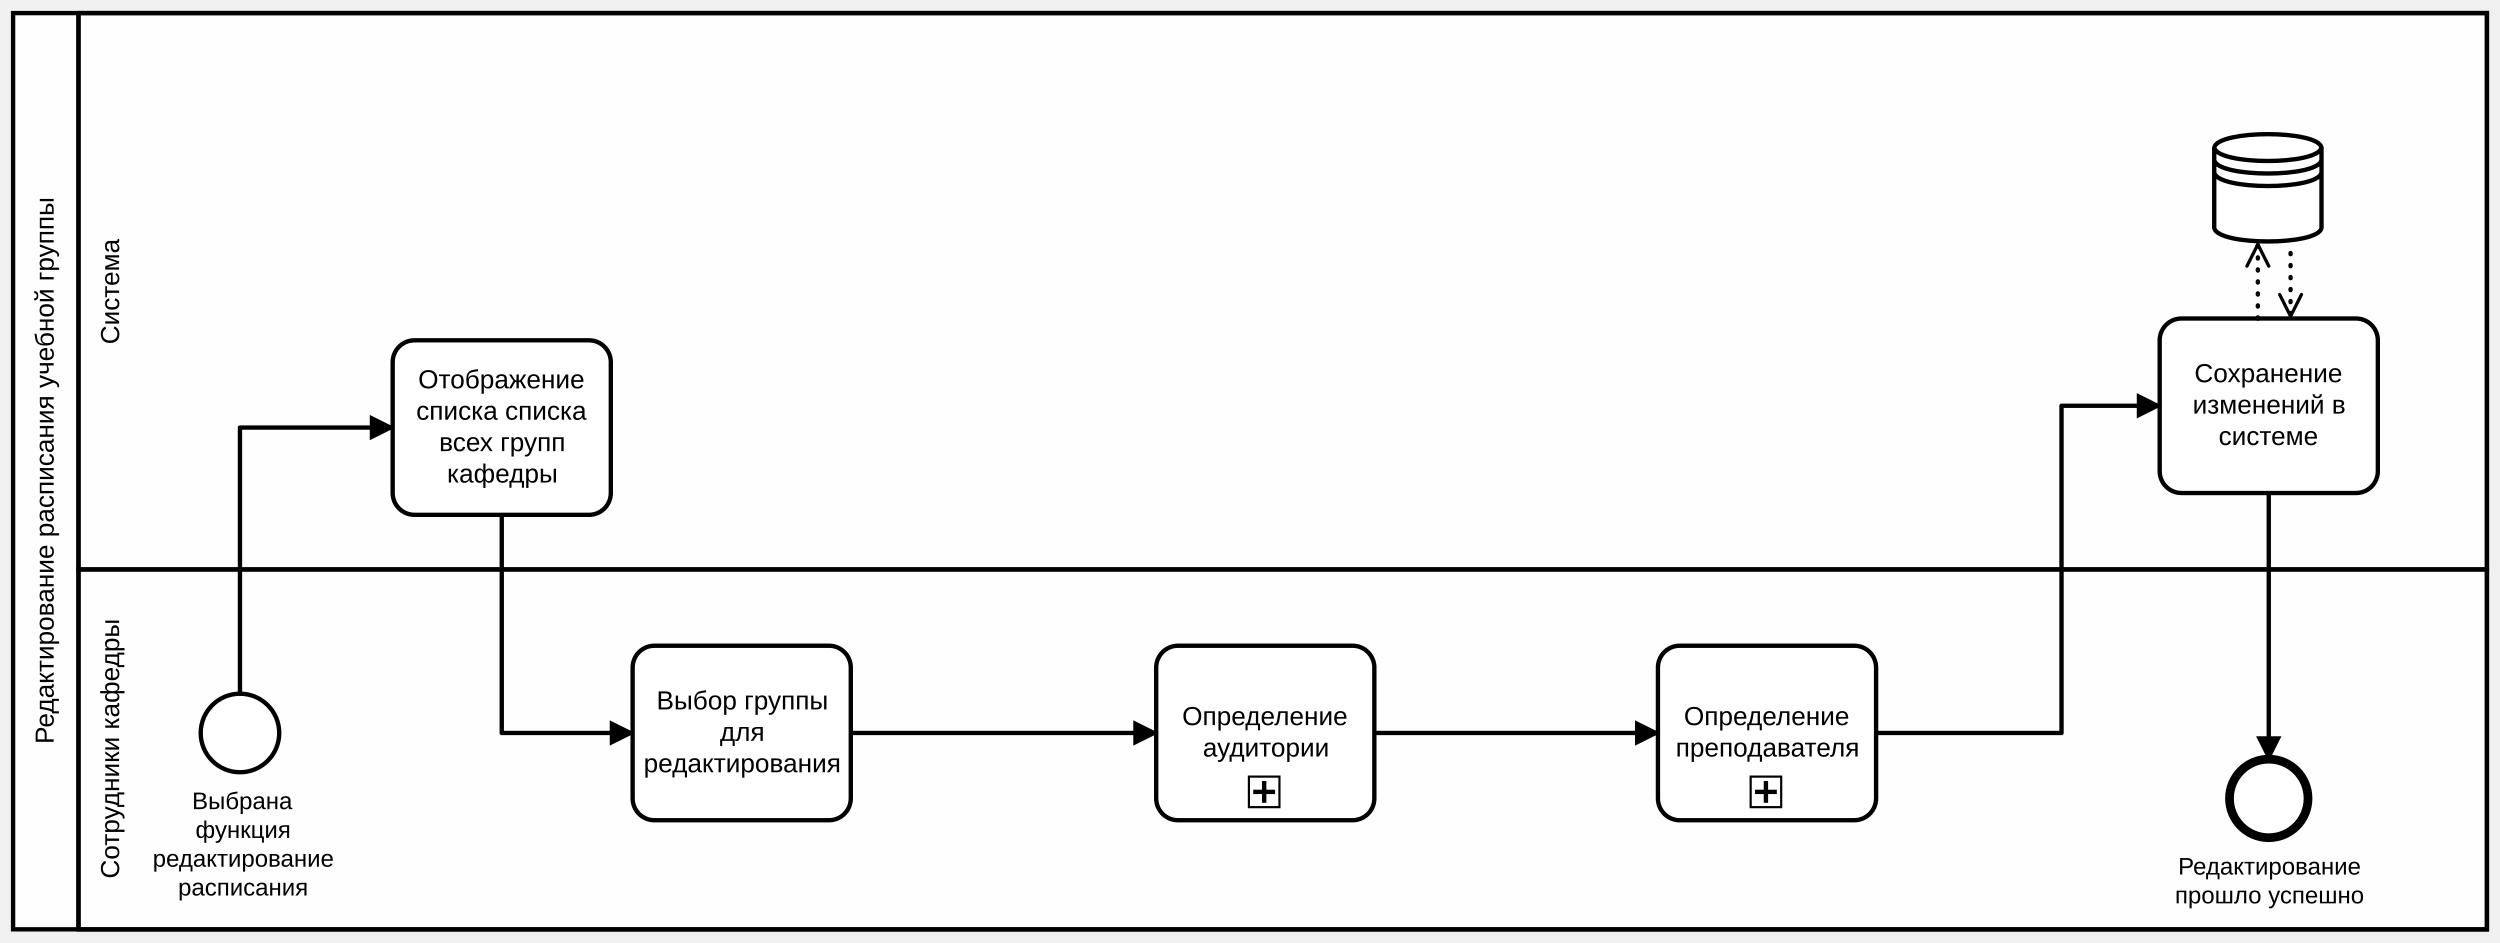
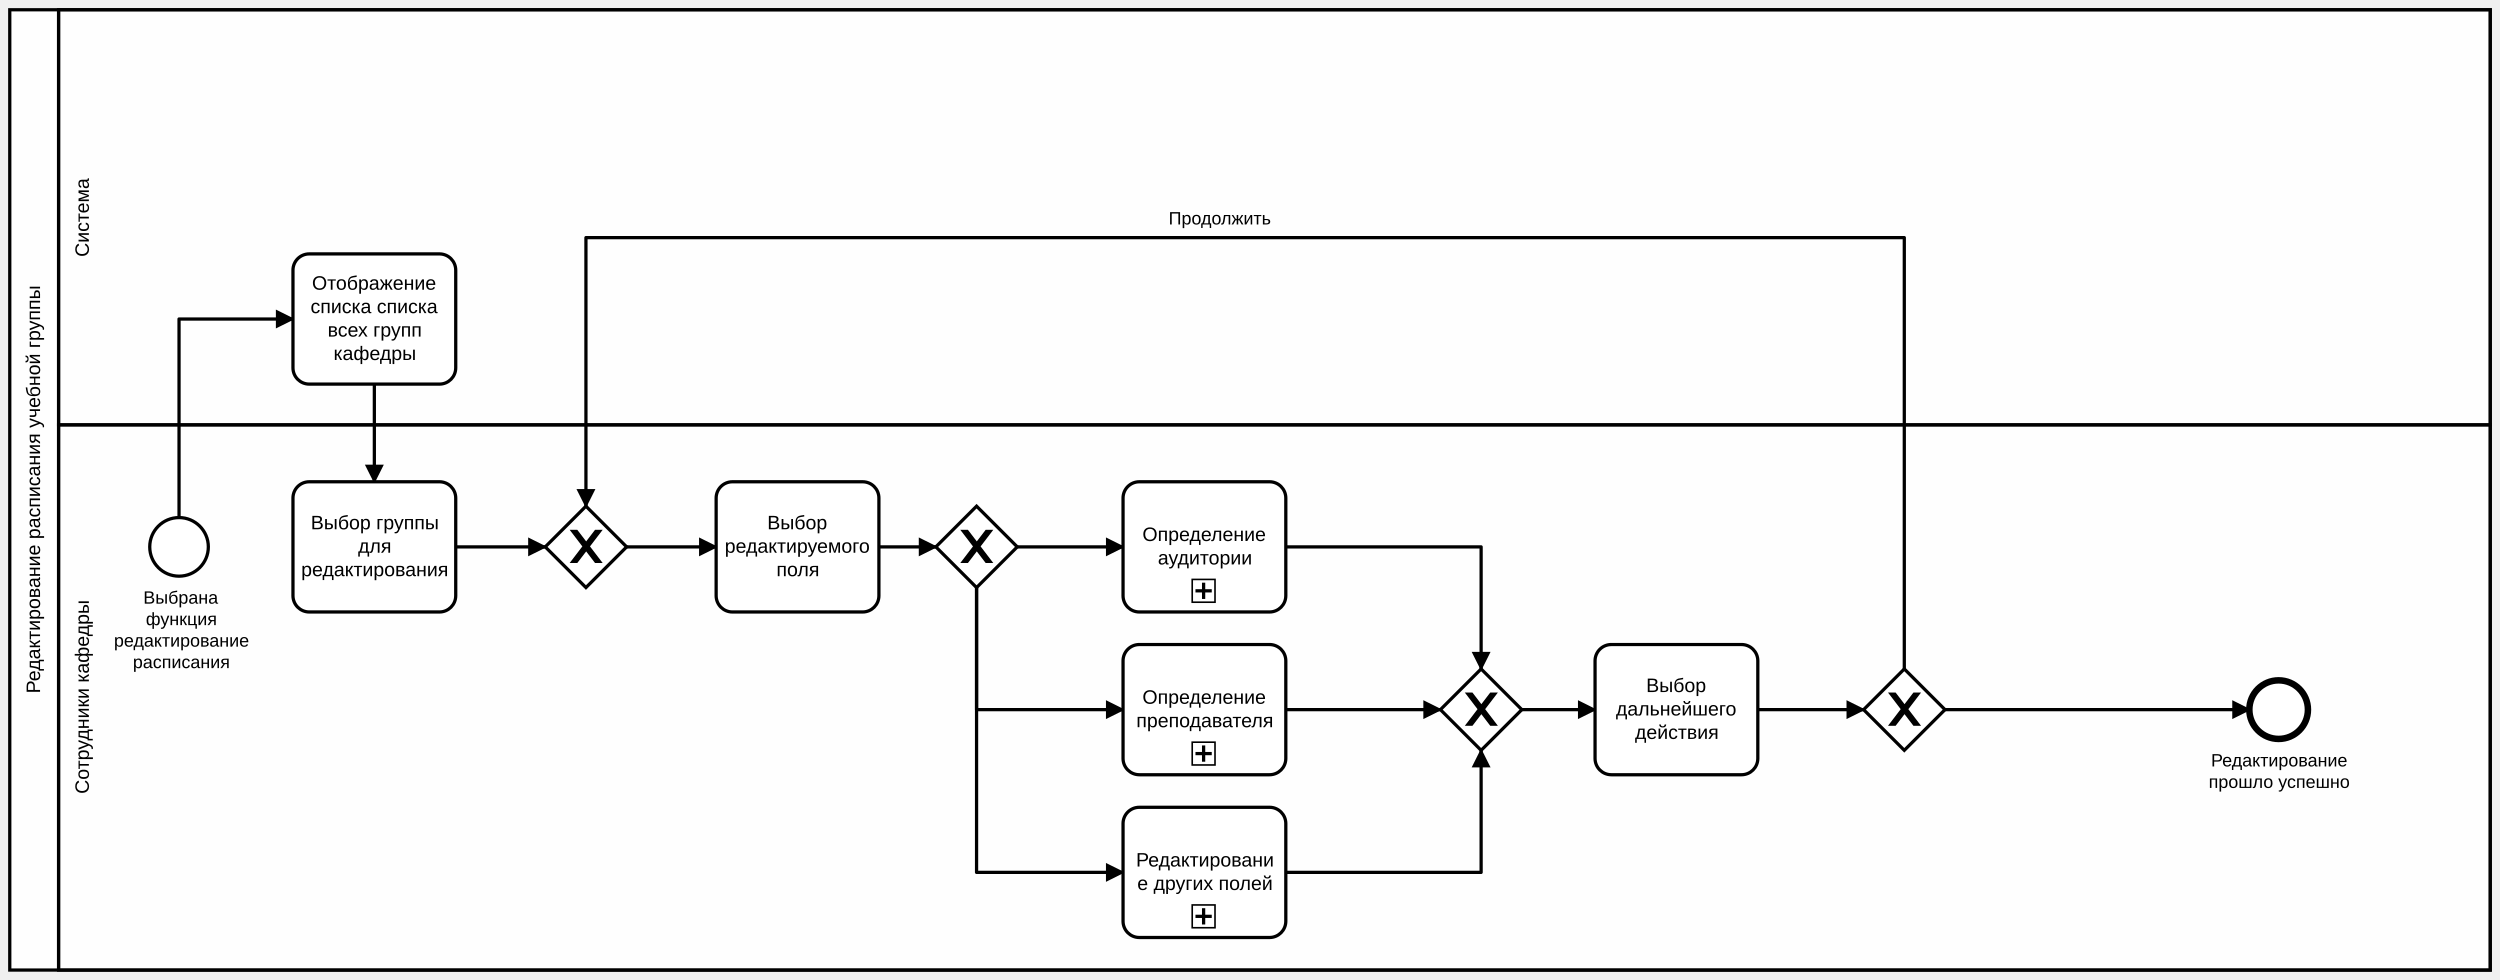
- <svg xmlns="http://www.w3.org/2000/svg" width="1146" height="432" viewBox="150 74 1146 432" version="1.1">
+ <svg xmlns="http://www.w3.org/2000/svg" width="1536" height="602" viewBox="150 74 1536 602" version="1.1">
  <defs>
-     <marker id="association-end-white-black-1zbmh2ce4wngslp1eadha8kh1" viewBox="0 0 20 20" refX="12" refY="10" markerWidth="10" markerHeight="10" orient="auto">
+     <marker id="association-end-white-black-6lg4dj707x9xyb9znebh6cdb0" viewBox="0 0 20 20" refX="12" refY="10" markerWidth="10" markerHeight="10" orient="auto">
      <path d="M 1 5 L 11 10 L 1 15" style="fill: none; stroke-width: 1.5px; stroke-linecap: round; stroke-dasharray: 10000, 1; stroke: black;" />
    </marker>
-     <marker id="sequenceflow-end-white-black-1zbmh2ce4wngslp1eadha8kh1" viewBox="0 0 20 20" refX="11" refY="10" markerWidth="10" markerHeight="10" orient="auto">
+     <marker id="sequenceflow-end-white-black-6lg4dj707x9xyb9znebh6cdb0" viewBox="0 0 20 20" refX="11" refY="10" markerWidth="10" markerHeight="10" orient="auto">
      <path d="M 1 5 L 11 10 L 1 15 Z" style="fill: black; stroke-width: 1px; stroke-linecap: round; stroke-dasharray: 10000, 1; stroke: black;" />
    </marker>
  </defs>
  <g class="djs-group">
    <g class="djs-element djs-shape" data-element-id="Participant_0k8a32l" style="display: block;" transform="matrix(1 0 0 1 156 80)">
      <g class="djs-visual">
-         <rect x="0" y="0" width="1134" height="420" rx="0" ry="0" style="stroke: black; stroke-width: 2px; fill: white; fill-opacity: 0.95;" />
-         <polyline points="30,0 30,420 " style="fill: none; stroke: black; stroke-width: 2px;" />
-         <text lineHeight="1.2" class="djs-label" style="font-family: Arial, sans-serif; font-size: 12px; font-weight: normal; fill: black;" transform="matrix(-1.83697e-16 -1 1 -1.83697e-16 0 420)">
-           <tspan x="84.977" y="18.6">Редактирование расписания учебной группы</tspan>
+         <rect x="0" y="0" width="1524" height="590" rx="0" ry="0" style="stroke: black; stroke-width: 2px; fill: white; fill-opacity: 0.95;" />
+         <polyline points="30,0 30,590 " style="fill: none; stroke: black; stroke-width: 2px;" />
+         <text lineHeight="1.2" class="djs-label" style="font-family: Arial, sans-serif; font-size: 12px; font-weight: normal; fill: black;" transform="matrix(-1.83697e-16 -1 1 -1.83697e-16 0 590)">
+           <tspan x="169.977" y="18.6">Редактирование расписания учебной группы</tspan>
        </text>
      </g>
-       <rect class="djs-hit djs-hit-click-stroke" x="0" y="0" width="1134" height="420" style="fill: none; stroke-opacity: 0; stroke: white; stroke-width: 15px;" />
-       <rect class="djs-hit djs-hit-all" x="0" y="0" width="30" height="420" style="fill: none; stroke-opacity: 0; stroke: white; stroke-width: 15px;" />
-       <rect x="-6" y="-6" width="1146" height="432" class="djs-outline" style="fill: none;" />
+       <rect x="-6" y="-6" width="1536" height="602" class="djs-outline" style="fill: none;" />
+       <rect class="djs-hit djs-hit-click-stroke" x="0" y="0" width="1524" height="590" style="fill: none; stroke-opacity: 0; stroke: white; stroke-width: 15px;" />
+       <rect class="djs-hit djs-hit-all" x="0" y="0" width="30" height="590" style="fill: none; stroke-opacity: 0; stroke: white; stroke-width: 15px;" />
    </g>
    <g class="djs-children">
      <g class="djs-group">
        <g class="djs-element djs-shape" data-element-id="Lane_1mq12gt" style="display: block;" transform="matrix(1 0 0 1 186 335)">
          <g class="djs-visual">
-             <rect x="0" y="0" width="1104" height="165" rx="0" ry="0" style="stroke: black; stroke-width: 2px; fill: white; fill-opacity: 0.35;" />
-             <text lineHeight="1.2" class="djs-label" style="font-family: Arial, sans-serif; font-size: 12px; font-weight: normal; fill: black;" transform="matrix(-1.83697e-16 -1 1 -1.83697e-16 0 165)">
-               <tspan x="23.258" y="18.6">Сотрудники кафедры</tspan>
-             </text>
-           </g>
-           <rect class="djs-hit djs-hit-click-stroke" x="0" y="0" width="1104" height="165" style="fill: none; stroke-opacity: 0; stroke: white; stroke-width: 15px;" />
-           <rect class="djs-hit djs-hit-all" x="0" y="0" width="30" height="165" style="fill: none; stroke-opacity: 0; stroke: white; stroke-width: 15px;" />
-           <rect x="-6" y="-6" width="1116" height="177" class="djs-outline" style="fill: none;" />
+             <rect x="0" y="0" width="1494" height="335" rx="0" ry="0" style="stroke: black; stroke-width: 2px; fill: white; fill-opacity: 0.35;" />
+             <text lineHeight="1.2" class="djs-label" style="font-family: Arial, sans-serif; font-size: 12px; font-weight: normal; fill: black;" transform="matrix(-1.83697e-16 -1 1 -1.83697e-16 0 335)">
+               <tspan x="108.258" y="18.6">Сотрудники кафедры</tspan>
+             </text>
+           </g>
+           <rect x="-6" y="-6" width="1506" height="347" class="djs-outline" style="fill: none;" />
+           <rect class="djs-hit djs-hit-click-stroke" x="0" y="0" width="1494" height="335" style="fill: none; stroke-opacity: 0; stroke: white; stroke-width: 15px;" />
+           <rect class="djs-hit djs-hit-all" x="0" y="0" width="30" height="335" style="fill: none; stroke-opacity: 0; stroke: white; stroke-width: 15px;" />
        </g>
      </g>
      <g class="djs-group">
        <g class="djs-element djs-shape" data-element-id="Lane_17trenj" style="display: block;" transform="matrix(1 0 0 1 186 80)">
          <g class="djs-visual">
-             <rect x="0" y="0" width="1104" height="255" rx="0" ry="0" style="stroke: black; stroke-width: 2px; fill: white; fill-opacity: 0.35;" />
+             <rect x="0" y="0" width="1494" height="255" rx="0" ry="0" style="stroke: black; stroke-width: 2px; fill: white; fill-opacity: 0.35;" />
            <text lineHeight="1.2" class="djs-label" style="font-family: Arial, sans-serif; font-size: 12px; font-weight: normal; fill: black;" transform="matrix(-1.83697e-16 -1 1 -1.83697e-16 0 255)">
              <tspan x="103.172" y="18.6">Система</tspan>
            </text>
          </g>
-           <rect class="djs-hit djs-hit-click-stroke" x="0" y="0" width="1104" height="255" style="fill: none; stroke-opacity: 0; stroke: white; stroke-width: 15px;" />
+           <rect x="-6" y="-6" width="1506" height="267" class="djs-outline" style="fill: none;" />
+           <rect class="djs-hit djs-hit-click-stroke" x="0" y="0" width="1494" height="255" style="fill: none; stroke-opacity: 0; stroke: white; stroke-width: 15px;" />
          <rect class="djs-hit djs-hit-all" x="0" y="0" width="30" height="255" style="fill: none; stroke-opacity: 0; stroke: white; stroke-width: 15px;" />
-           <rect x="-6" y="-6" width="1116" height="267" class="djs-outline" style="fill: none;" />
-         </g>
-       </g>
-       <g class="djs-group">
-         <g class="djs-element djs-connection" data-element-id="Flow_1vtxqbg" style="display: block;">
-           <g class="djs-visual">
-             <path d="m  1010,410L1095,410 L1095,260 L1140,260 " style="fill: none; stroke-width: 2px; stroke: black; stroke-linejoin: round; marker-end: url('#sequenceflow-end-white-black-1zbmh2ce4wngslp1eadha8kh1');" />
-           </g>
-           <polyline points="1010,410 1095,410 1095,260 1140,260 " class="djs-hit djs-hit-stroke" style="fill: none; stroke-opacity: 0; stroke: white; stroke-width: 15px;" />
-           <rect x="1004" y="254" width="142" height="162" class="djs-outline" style="fill: none;" />
-         </g>
-       </g>
-       <g class="djs-group">
-         <g class="djs-element djs-connection" data-element-id="Flow_1skxlfm" style="display: block;">
-           <g class="djs-visual">
-             <path d="m  780,410L910,410 " style="fill: none; stroke-width: 2px; stroke: black; stroke-linejoin: round; marker-end: url('#sequenceflow-end-white-black-1zbmh2ce4wngslp1eadha8kh1');" />
-           </g>
-           <polyline points="780,410 910,410 " class="djs-hit djs-hit-stroke" style="fill: none; stroke-opacity: 0; stroke: white; stroke-width: 15px;" />
-           <rect x="774" y="404" width="142" height="12" class="djs-outline" style="fill: none;" />
-         </g>
-       </g>
-       <g class="djs-group">
-         <g class="djs-element djs-connection" data-element-id="Flow_08gshzy" style="display: block;">
-           <g class="djs-visual">
-             <path d="m  1190,300L1190,422 " style="fill: none; stroke-width: 2px; stroke: black; stroke-linejoin: round; marker-end: url('#sequenceflow-end-white-black-1zbmh2ce4wngslp1eadha8kh1');" />
-           </g>
-           <polyline points="1190,300 1190,422 " class="djs-hit djs-hit-stroke" style="fill: none; stroke-opacity: 0; stroke: white; stroke-width: 15px;" />
-           <rect x="1184" y="294" width="12" height="134" class="djs-outline" style="fill: none;" />
-         </g>
-       </g>
-       <g class="djs-group">
-         <g class="djs-element djs-connection" data-element-id="Flow_169a0ew" style="display: block;">
-           <g class="djs-visual">
-             <path d="m  540,410L680,410 " style="fill: none; stroke-width: 2px; stroke: black; stroke-linejoin: round; marker-end: url('#sequenceflow-end-white-black-1zbmh2ce4wngslp1eadha8kh1');" />
-           </g>
-           <polyline points="540,410 680,410 " class="djs-hit djs-hit-stroke" style="fill: none; stroke-opacity: 0; stroke: white; stroke-width: 15px;" />
-           <rect x="534" y="404" width="152" height="12" class="djs-outline" style="fill: none;" />
        </g>
      </g>
      <g class="djs-group">
        <g class="djs-element djs-connection" data-element-id="Flow_0rm1scf" style="display: block;">
          <g class="djs-visual">
-             <path d="m  380,310L380,410 L440,410 " style="fill: none; stroke-width: 2px; stroke: black; stroke-linejoin: round; marker-end: url('#sequenceflow-end-white-black-1zbmh2ce4wngslp1eadha8kh1');" />
-           </g>
-           <polyline points="380,310 380,410 440,410 " class="djs-hit djs-hit-stroke" style="fill: none; stroke-opacity: 0; stroke: white; stroke-width: 15px;" />
-           <rect x="374" y="304" width="72" height="112" class="djs-outline" style="fill: none;" />
+             <path d="m  380,310L380,370 " style="fill: none; stroke-width: 2px; stroke: black; stroke-linejoin: round; marker-end: url('#sequenceflow-end-white-black-6lg4dj707x9xyb9znebh6cdb0');" />
+           </g>
+           <polyline points="380,310 380,370 " class="djs-hit djs-hit-stroke" style="fill: none; stroke-opacity: 0; stroke: white; stroke-width: 15px;" />
+           <rect x="374" y="304" width="12" height="72" class="djs-outline" style="fill: none;" />
        </g>
      </g>
      <g class="djs-group">
        <g class="djs-element djs-connection" data-element-id="Flow_1ow2nim" style="display: block;">
          <g class="djs-visual">
-             <path d="m  260,392L260,270 L330,270 " style="fill: none; stroke-width: 2px; stroke: black; stroke-linejoin: round; marker-end: url('#sequenceflow-end-white-black-1zbmh2ce4wngslp1eadha8kh1');" />
+             <path d="m  260,392L260,270 L330,270 " style="fill: none; stroke-width: 2px; stroke: black; stroke-linejoin: round; marker-end: url('#sequenceflow-end-white-black-6lg4dj707x9xyb9znebh6cdb0');" />
          </g>
          <polyline points="260,392 260,270 330,270 " class="djs-hit djs-hit-stroke" style="fill: none; stroke-opacity: 0; stroke: white; stroke-width: 15px;" />
          <rect x="254" y="264" width="82" height="134" class="djs-outline" style="fill: none;" />
+         </g>
+       </g>
+       <g class="djs-group">
+         <g class="djs-element djs-connection" data-element-id="Flow_03dyxk1" style="display: block;">
+           <g class="djs-visual">
+             <path d="m  430,410L485,410 " style="fill: none; stroke-width: 2px; stroke: black; stroke-linejoin: round; marker-end: url('#sequenceflow-end-white-black-6lg4dj707x9xyb9znebh6cdb0');" />
+           </g>
+           <polyline points="430,410 485,410 " class="djs-hit djs-hit-stroke" style="fill: none; stroke-opacity: 0; stroke: white; stroke-width: 15px;" />
+           <rect x="424" y="404" width="67" height="12" class="djs-outline" style="fill: none;" />
+         </g>
+       </g>
+       <g class="djs-group">
+         <g class="djs-element djs-connection" data-element-id="Flow_000fdee" style="display: block;">
+           <g class="djs-visual">
+             <path d="m  690,410L725,410 " style="fill: none; stroke-width: 2px; stroke: black; stroke-linejoin: round; marker-end: url('#sequenceflow-end-white-black-6lg4dj707x9xyb9znebh6cdb0');" />
+           </g>
+           <polyline points="690,410 725,410 " class="djs-hit djs-hit-stroke" style="fill: none; stroke-opacity: 0; stroke: white; stroke-width: 15px;" />
+           <rect x="684" y="404" width="47" height="12" class="djs-outline" style="fill: none;" />
+         </g>
+       </g>
+       <g class="djs-group">
+         <g class="djs-element djs-connection" data-element-id="Flow_049tu6r" style="display: block;">
+           <g class="djs-visual">
+             <path d="m  775,410L840,410 " style="fill: none; stroke-width: 2px; stroke: black; stroke-linejoin: round; marker-end: url('#sequenceflow-end-white-black-6lg4dj707x9xyb9znebh6cdb0');" />
+           </g>
+           <polyline points="775,410 840,410 " class="djs-hit djs-hit-stroke" style="fill: none; stroke-opacity: 0; stroke: white; stroke-width: 15px;" />
+           <rect x="769" y="404" width="77" height="12" class="djs-outline" style="fill: none;" />
+         </g>
+       </g>
+       <g class="djs-group">
+         <g class="djs-element djs-connection" data-element-id="Flow_14xsdw3" style="display: block;">
+           <g class="djs-visual">
+             <path d="m  535,410L590,410 " style="fill: none; stroke-width: 2px; stroke: black; stroke-linejoin: round; marker-end: url('#sequenceflow-end-white-black-6lg4dj707x9xyb9znebh6cdb0');" />
+           </g>
+           <polyline points="535,410 590,410 " class="djs-hit djs-hit-stroke" style="fill: none; stroke-opacity: 0; stroke: white; stroke-width: 15px;" />
+           <rect x="529" y="404" width="67" height="12" class="djs-outline" style="fill: none;" />
+         </g>
+       </g>
+       <g class="djs-group">
+         <g class="djs-element djs-connection" data-element-id="Flow_1x3wdt5" style="display: block;">
+           <g class="djs-visual">
+             <path d="m  750,435L750,510 L840,510 " style="fill: none; stroke-width: 2px; stroke: black; stroke-linejoin: round; marker-end: url('#sequenceflow-end-white-black-6lg4dj707x9xyb9znebh6cdb0');" />
+           </g>
+           <polyline points="750,435 750,510 840,510 " class="djs-hit djs-hit-stroke" style="fill: none; stroke-opacity: 0; stroke: white; stroke-width: 15px;" />
+           <rect x="744" y="429" width="102" height="87" class="djs-outline" style="fill: none;" />
+         </g>
+       </g>
+       <g class="djs-group">
+         <g class="djs-element djs-connection" data-element-id="Flow_1nglflq" style="display: block;">
+           <g class="djs-visual">
+             <path d="m  750,435L750,610 L840,610 " style="fill: none; stroke-width: 2px; stroke: black; stroke-linejoin: round; marker-end: url('#sequenceflow-end-white-black-6lg4dj707x9xyb9znebh6cdb0');" />
+           </g>
+           <polyline points="750,435 750,610 840,610 " class="djs-hit djs-hit-stroke" style="fill: none; stroke-opacity: 0; stroke: white; stroke-width: 15px;" />
+           <rect x="744" y="429" width="102" height="187" class="djs-outline" style="fill: none;" />
+         </g>
+       </g>
+       <g class="djs-group">
+         <g class="djs-element djs-connection" data-element-id="Flow_1y7cfhx" style="display: block;">
+           <g class="djs-visual">
+             <path d="m  940,410L1060,410 L1060,485 " style="fill: none; stroke-width: 2px; stroke: black; stroke-linejoin: round; marker-end: url('#sequenceflow-end-white-black-6lg4dj707x9xyb9znebh6cdb0');" />
+           </g>
+           <polyline points="940,410 1060,410 1060,485 " class="djs-hit djs-hit-stroke" style="fill: none; stroke-opacity: 0; stroke: white; stroke-width: 15px;" />
+           <rect x="934" y="404" width="132" height="87" class="djs-outline" style="fill: none;" />
+         </g>
+       </g>
+       <g class="djs-group">
+         <g class="djs-element djs-connection" data-element-id="Flow_1evqjrw" style="display: block;">
+           <g class="djs-visual">
+             <path d="m  940,510L1035,510 " style="fill: none; stroke-width: 2px; stroke: black; stroke-linejoin: round; marker-end: url('#sequenceflow-end-white-black-6lg4dj707x9xyb9znebh6cdb0');" />
+           </g>
+           <polyline points="940,510 1035,510 " class="djs-hit djs-hit-stroke" style="fill: none; stroke-opacity: 0; stroke: white; stroke-width: 15px;" />
+           <rect x="934" y="504" width="107" height="12" class="djs-outline" style="fill: none;" />
+         </g>
+       </g>
+       <g class="djs-group">
+         <g class="djs-element djs-connection" data-element-id="Flow_1sdtlvs" style="display: block;">
+           <g class="djs-visual">
+             <path d="m  940,610L1060,610 L1060,535 " style="fill: none; stroke-width: 2px; stroke: black; stroke-linejoin: round; marker-end: url('#sequenceflow-end-white-black-6lg4dj707x9xyb9znebh6cdb0');" />
+           </g>
+           <polyline points="940,610 1060,610 1060,535 " class="djs-hit djs-hit-stroke" style="fill: none; stroke-opacity: 0; stroke: white; stroke-width: 15px;" />
+           <rect x="934" y="529" width="132" height="87" class="djs-outline" style="fill: none;" />
+         </g>
+       </g>
+       <g class="djs-group">
+         <g class="djs-element djs-connection" data-element-id="Flow_1iknsyg" style="display: block;">
+           <g class="djs-visual">
+             <path d="m  1085,510L1130,510 " style="fill: none; stroke-width: 2px; stroke: black; stroke-linejoin: round; marker-end: url('#sequenceflow-end-white-black-6lg4dj707x9xyb9znebh6cdb0');" />
+           </g>
+           <polyline points="1085,510 1130,510 " class="djs-hit djs-hit-stroke" style="fill: none; stroke-opacity: 0; stroke: white; stroke-width: 15px;" />
+           <rect x="1079" y="504" width="57" height="12" class="djs-outline" style="fill: none;" />
+         </g>
+       </g>
+       <g class="djs-group">
+         <g class="djs-element djs-connection" data-element-id="Flow_0s3ytgp" style="display: block;">
+           <g class="djs-visual">
+             <path d="m  1230,510L1295,510 " style="fill: none; stroke-width: 2px; stroke: black; stroke-linejoin: round; marker-end: url('#sequenceflow-end-white-black-6lg4dj707x9xyb9znebh6cdb0');" />
+           </g>
+           <polyline points="1230,510 1295,510 " class="djs-hit djs-hit-stroke" style="fill: none; stroke-opacity: 0; stroke: white; stroke-width: 15px;" />
+           <rect x="1224" y="504" width="77" height="12" class="djs-outline" style="fill: none;" />
+         </g>
+       </g>
+       <g class="djs-group">
+         <g class="djs-element djs-connection" data-element-id="Flow_0j3z0i0" style="display: block;">
+           <g class="djs-visual">
+             <path d="m  1320,485L1320,220 L510,220 L510,385 " style="fill: none; stroke-width: 2px; stroke: black; stroke-linejoin: round; marker-end: url('#sequenceflow-end-white-black-6lg4dj707x9xyb9znebh6cdb0');" />
+           </g>
+           <polyline points="1320,485 1320,220 510,220 510,385 " class="djs-hit djs-hit-stroke" style="fill: none; stroke-opacity: 0; stroke: white; stroke-width: 15px;" />
+           <rect x="504" y="214" width="822" height="277" class="djs-outline" style="fill: none;" />
+         </g>
+       </g>
+       <g class="djs-group">
+         <g class="djs-element djs-connection" data-element-id="Flow_0q4gox8" style="display: block;">
+           <g class="djs-visual">
+             <path d="m  1345,510L1532,510 " style="fill: none; stroke-width: 2px; stroke: black; stroke-linejoin: round; marker-end: url('#sequenceflow-end-white-black-6lg4dj707x9xyb9znebh6cdb0');" />
+           </g>
+           <polyline points="1345,510 1532,510 " class="djs-hit djs-hit-stroke" style="fill: none; stroke-opacity: 0; stroke: white; stroke-width: 15px;" />
+           <rect x="1339" y="504" width="199" height="12" class="djs-outline" style="fill: none;" />
        </g>
      </g>
      <g class="djs-group">
        <g class="djs-element djs-shape" data-element-id="StartEvent_1x3outu" style="display: block;" transform="matrix(1 0 0 1 242 392)">
          <g class="djs-visual">
            <circle cx="18" cy="18" r="18" style="stroke: black; stroke-width: 2px; fill: white; fill-opacity: 0.95;" />
          </g>
          <rect class="djs-hit djs-hit-all" x="0" y="0" width="36" height="36" style="fill: none; stroke-opacity: 0; stroke: white; stroke-width: 15px;" />
          <rect x="-6" y="-6" width="48" height="48" class="djs-outline" style="fill: none;" />
        </g>
      </g>
      <g class="djs-group">
        <g class="djs-element djs-shape" data-element-id="StartEvent_1x3outu_label" style="display: block;" transform="matrix(1 0 0 1 220 435)">
          <g class="djs-visual">
            <text lineHeight="1.2" class="djs-label" style="font-family: Arial, sans-serif; font-size: 11px; font-weight: normal; fill: black;">
              <tspan x="18.047" y="9.9">Выбрана </tspan>
              <tspan x="19.594" y="23.1">функция </tspan>
              <tspan x="0" y="36.3">редактирование </tspan>
              <tspan x="11.633" y="49.5">расписания</tspan>
            </text>
          </g>
          <rect class="djs-hit djs-hit-all" x="0" y="0" width="83" height="53" style="fill: none; stroke-opacity: 0; stroke: white; stroke-width: 15px;" />
          <rect x="-6" y="-6" width="95" height="65" class="djs-outline" style="fill: none;" />
        </g>
      </g>
      <g class="djs-group">
        <g class="djs-element djs-shape" data-element-id="Activity_1rszuzx" style="display: block;" transform="matrix(1 0 0 1 330 230)">
          <g class="djs-visual">
            <rect x="0" y="0" width="100" height="80" rx="10" ry="10" style="stroke: black; stroke-width: 2px; fill: white; fill-opacity: 0.95;" />
            <text lineHeight="1.2" class="djs-label" style="font-family: Arial, sans-serif; font-size: 12px; font-weight: normal; fill: black;">
              <tspan x="11.688" y="22">Отображение </tspan>
              <tspan x="10.781" y="36.4">списка списка </tspan>
              <tspan x="21.297" y="50.8">всех групп </tspan>
              <tspan x="24.922" y="65.2">кафедры</tspan>
            </text>
          </g>
          <rect class="djs-hit djs-hit-all" x="0" y="0" width="100" height="80" style="fill: none; stroke-opacity: 0; stroke: white; stroke-width: 15px;" />
          <rect x="-6" y="-6" width="112" height="92" class="djs-outline" style="fill: none;" />
        </g>
      </g>
      <g class="djs-group">
-         <g class="djs-element djs-shape" data-element-id="Activity_0cgxed6" style="display: block;" transform="matrix(1 0 0 1 440 370)">
+         <g class="djs-element djs-shape" data-element-id="Activity_0zmf2gf" style="display: block;" transform="matrix(1 0 0 1 590 370)">
+           <g class="djs-visual">
+             <rect x="0" y="0" width="100" height="80" rx="10" ry="10" style="stroke: black; stroke-width: 2px; fill: white; fill-opacity: 0.95;" />
+             <text lineHeight="1.2" class="djs-label" style="font-family: Arial, sans-serif; font-size: 12px; font-weight: normal; fill: black;">
+               <tspan x="31.406" y="29.2">Выбор </tspan>
+               <tspan x="5.266" y="43.6">редактируемого</tspan>
+               <tspan x="37.039" y="58">поля</tspan>
+             </text>
+           </g>
+           <rect class="djs-hit djs-hit-all" x="0" y="0" width="100" height="80" style="fill: none; stroke-opacity: 0; stroke: white; stroke-width: 15px;" />
+           <rect x="-6" y="-6" width="112" height="92" class="djs-outline" style="fill: none;" />
+         </g>
+       </g>
+       <g class="djs-group">
+         <g class="djs-element djs-shape" data-element-id="Gateway_1m4uxzw" style="display: block;" transform="matrix(1 0 0 1 725 385)">
+           <g class="djs-visual">
+             <polygon points="25,0 50,25 25,50 0,25" style="stroke: black; stroke-width: 2px; fill: white; fill-opacity: 0.95;" />
+             <path d="m 16,15 7.429,9.714 -7.429,9.714 3.429,0 5.714,-7.464 5.714,7.464 3.429,0 -7.429,-9.714 7.429,-9.714 -3.429,0 -5.714,7.464 -5.714,-7.464 -3.429,0 z" style="fill: black; stroke-width: 1px; stroke: black;" />
+           </g>
+           <rect class="djs-hit djs-hit-all" x="0" y="0" width="50" height="50" style="fill: none; stroke-opacity: 0; stroke: white; stroke-width: 15px;" />
+           <rect x="-6" y="-6" width="62" height="62" class="djs-outline" style="fill: none;" />
+         </g>
+       </g>
+       <g class="djs-group">
+         <g class="djs-element djs-shape" data-element-id="Activity_0cgxed6" style="display: block;" transform="matrix(1 0 0 1 330 370)">
          <g class="djs-visual">
            <rect x="0" y="0" width="100" height="80" rx="10" ry="10" style="stroke: black; stroke-width: 2px; fill: white; fill-opacity: 0.95;" />
            <text lineHeight="1.2" class="djs-label" style="font-family: Arial, sans-serif; font-size: 12px; font-weight: normal; fill: black;">
              <tspan x="10.945" y="29.2">Выбор группы </tspan>
              <tspan x="39.992" y="43.6">для </tspan>
              <tspan x="5.031" y="58">редактирования</tspan>
            </text>
          </g>
          <rect class="djs-hit djs-hit-all" x="0" y="0" width="100" height="80" style="fill: none; stroke-opacity: 0; stroke: white; stroke-width: 15px;" />
          <rect x="-6" y="-6" width="112" height="92" class="djs-outline" style="fill: none;" />
        </g>
      </g>
      <g class="djs-group">
-         <g class="djs-element djs-shape" data-element-id="Activity_0882tyb" style="display: block;" transform="matrix(1 0 0 1 1140 220)">
-           <g class="djs-visual">
-             <rect x="0" y="0" width="100" height="80" rx="10" ry="10" style="stroke: black; stroke-width: 2px; fill: white; fill-opacity: 0.95;" />
-             <text lineHeight="1.2" class="djs-label" style="font-family: Arial, sans-serif; font-size: 12px; font-weight: normal; fill: black;">
-               <tspan x="15.906" y="29.2">Сохранение </tspan>
-               <tspan x="15.102" y="43.6">изменений в </tspan>
-               <tspan x="27" y="58">системе</tspan>
-             </text>
-           </g>
-           <rect class="djs-hit djs-hit-all" x="0" y="0" width="100" height="80" style="fill: none; stroke-opacity: 0; stroke: white; stroke-width: 15px;" />
-           <rect x="-6" y="-6" width="112" height="92" class="djs-outline" style="fill: none;" />
-         </g>
-       </g>
-       <g class="djs-group">
-         <g class="djs-element djs-shape" data-element-id="DataStoreReference_0qac567" style="display: block;" transform="matrix(1 0 0 1 1165 135)">
-           <g class="djs-visual">
-             <path d="m  0,6.65 l  0,36.885 c  1.639,8.197 47.541,8.197  49.18,0 l  0,-36.885 c -1.639,-8.197 -47.541,-8.197 -49.18,0c  1.639,8.197 47.541,8.197  49.18,0 m  -49.18,5.738c  1.639,8.197 47.541,8.197 49.18,0m  -49.18,5.738c  1.639,8.197 47.541,8.197  49.18,0" style="fill: white; stroke-width: 2px; stroke: black; fill-opacity: 0.95;" />
+         <g class="djs-element djs-shape" data-element-id="Gateway_1fwdlu9" style="display: block;" transform="matrix(1 0 0 1 485 385)">
+           <g class="djs-visual">
+             <polygon points="25,0 50,25 25,50 0,25" style="stroke: black; stroke-width: 2px; fill: white; fill-opacity: 0.95;" />
+             <path d="m 16,15 7.429,9.714 -7.429,9.714 3.429,0 5.714,-7.464 5.714,7.464 3.429,0 -7.429,-9.714 7.429,-9.714 -3.429,0 -5.714,7.464 -5.714,-7.464 -3.429,0 z" style="fill: black; stroke-width: 1px; stroke: black;" />
          </g>
          <rect class="djs-hit djs-hit-all" x="0" y="0" width="50" height="50" style="fill: none; stroke-opacity: 0; stroke: white; stroke-width: 15px;" />
          <rect x="-6" y="-6" width="62" height="62" class="djs-outline" style="fill: none;" />
        </g>
      </g>
      <g class="djs-group">
-         <g class="djs-element djs-shape" data-element-id="Event_19ghfws" style="display: block;" transform="matrix(1 0 0 1 1172 422)">
+         <g class="djs-element djs-shape" data-element-id="Gateway_1hvxshy" style="display: block;" transform="matrix(1 0 0 1 1035 485)">
+           <g class="djs-visual">
+             <polygon points="25,0 50,25 25,50 0,25" style="stroke: black; stroke-width: 2px; fill: white; fill-opacity: 0.95;" />
+             <path d="m 16,15 7.429,9.714 -7.429,9.714 3.429,0 5.714,-7.464 5.714,7.464 3.429,0 -7.429,-9.714 7.429,-9.714 -3.429,0 -5.714,7.464 -5.714,-7.464 -3.429,0 z" style="fill: black; stroke-width: 1px; stroke: black;" />
+           </g>
+           <rect class="djs-hit djs-hit-all" x="0" y="0" width="50" height="50" style="fill: none; stroke-opacity: 0; stroke: white; stroke-width: 15px;" />
+           <rect x="-6" y="-6" width="62" height="62" class="djs-outline" style="fill: none;" />
+         </g>
+       </g>
+       <g class="djs-group">
+         <g class="djs-element djs-shape" data-element-id="Activity_02cp6k4" style="display: block;" transform="matrix(1 0 0 1 1130 470)">
+           <g class="djs-visual">
+             <rect x="0" y="0" width="100" height="80" rx="10" ry="10" style="stroke: black; stroke-width: 2px; fill: white; fill-opacity: 0.95;" />
+             <text lineHeight="1.2" class="djs-label" style="font-family: Arial, sans-serif; font-size: 12px; font-weight: normal; fill: black;">
+               <tspan x="31.406" y="29.2">Выбор </tspan>
+               <tspan x="12.82" y="43.6">дальнейшего </tspan>
+               <tspan x="24.523" y="58">действия</tspan>
+             </text>
+           </g>
+           <rect class="djs-hit djs-hit-all" x="0" y="0" width="100" height="80" style="fill: none; stroke-opacity: 0; stroke: white; stroke-width: 15px;" />
+           <rect x="-6" y="-6" width="112" height="92" class="djs-outline" style="fill: none;" />
+         </g>
+       </g>
+       <g class="djs-group">
+         <g class="djs-element djs-shape" data-element-id="Gateway_1x48atk" style="display: block;" transform="matrix(1 0 0 1 1295 485)">
+           <g class="djs-visual">
+             <polygon points="25,0 50,25 25,50 0,25" style="stroke: black; stroke-width: 2px; fill: white; fill-opacity: 0.95;" />
+             <path d="m 16,15 7.429,9.714 -7.429,9.714 3.429,0 5.714,-7.464 5.714,7.464 3.429,0 -7.429,-9.714 7.429,-9.714 -3.429,0 -5.714,7.464 -5.714,-7.464 -3.429,0 z" style="fill: black; stroke-width: 1px; stroke: black;" />
+           </g>
+           <rect class="djs-hit djs-hit-all" x="0" y="0" width="50" height="50" style="fill: none; stroke-opacity: 0; stroke: white; stroke-width: 15px;" />
+           <rect x="-6" y="-6" width="62" height="62" class="djs-outline" style="fill: none;" />
+         </g>
+       </g>
+       <g class="djs-group">
+         <g class="djs-element djs-shape" data-element-id="Event_19ghfws" style="display: block;" transform="matrix(1 0 0 1 1532 492)">
          <g class="djs-visual">
            <circle cx="18" cy="18" r="18" style="stroke: black; stroke-width: 4px; fill: white; fill-opacity: 0.95;" />
          </g>
          <rect class="djs-hit djs-hit-all" x="0" y="0" width="36" height="36" style="fill: none; stroke-opacity: 0; stroke: white; stroke-width: 15px;" />
          <rect x="-6" y="-6" width="48" height="48" class="djs-outline" style="fill: none;" />
        </g>
      </g>
      <g class="djs-group">
-         <g class="djs-element djs-shape" data-element-id="Event_19ghfws_label" style="display: block;" transform="matrix(1 0 0 1 1147 465)">
-           <g class="djs-visual">
-             <text lineHeight="1.2" class="djs-label" style="font-family: Arial, sans-serif; font-size: 11px; font-weight: normal; fill: black;">
-               <tspan x="1.453" y="9.9">Редактирование </tspan>
-               <tspan x="0" y="23.1">прошло успешно</tspan>
-             </text>
-           </g>
-           <rect class="djs-hit djs-hit-all" x="0" y="0" width="87" height="27" style="fill: none; stroke-opacity: 0; stroke: white; stroke-width: 15px;" />
-           <rect x="-6" y="-6" width="99" height="39" class="djs-outline" style="fill: none;" />
-         </g>
-       </g>
-       <g class="djs-group">
-         <g class="djs-element djs-shape" data-element-id="Activity_096nplv" style="display: block;" transform="matrix(1 0 0 1 680 370)">
+         <g class="djs-element djs-shape" data-element-id="Activity_1jg1w41" style="display: block;" transform="matrix(1 0 0 1 840 470)">
+           <g class="djs-visual">
+             <rect x="0" y="0" width="100" height="80" rx="10" ry="10" style="stroke: black; stroke-width: 2px; fill: white; fill-opacity: 0.95;" />
+             <text lineHeight="1.2" class="djs-label" style="font-family: Arial, sans-serif; font-size: 12px; font-weight: normal; fill: black;">
+               <tspan x="11.898" y="36.4">Определение </tspan>
+               <tspan x="8.141" y="50.8">преподавателя</tspan>
+             </text>
+             <rect x="0" y="0" width="14" height="14" rx="0" ry="0" style="stroke: black; stroke-width: 1px; fill: white;" transform="matrix(1 0 0 1 42.5 60)" />
+             <path d="m42.5,60 m 7,2 l 0,10 m -5,-5 l 10,0" data-marker="sub-process" style="fill: white; stroke-width: 2px; stroke: black;" />
+           </g>
+           <rect x="-6" y="-6" width="112" height="92" class="djs-outline" style="fill: none;" />
+           <rect class="djs-hit djs-hit-all" x="0" y="0" width="100" height="80" style="fill: none; stroke-opacity: 0; stroke: white; stroke-width: 15px;" />
+         </g>
+       </g>
+       <g class="djs-group">
+         <g class="djs-element djs-shape" data-element-id="Activity_096nplv" style="display: block;" transform="matrix(1 0 0 1 840 370)">
          <g class="djs-visual">
            <rect x="0" y="0" width="100" height="80" rx="10" ry="10" style="stroke: black; stroke-width: 2px; fill: white; fill-opacity: 0.95;" />
            <text lineHeight="1.2" class="djs-label" style="font-family: Arial, sans-serif; font-size: 12px; font-weight: normal; fill: black;">
              <tspan x="11.898" y="36.4">Определение </tspan>
              <tspan x="21.367" y="50.8">аудитории</tspan>
            </text>
            <rect x="0" y="0" width="14" height="14" rx="0" ry="0" style="stroke: black; stroke-width: 1px; fill: white;" transform="matrix(1 0 0 1 42.5 60)" />
            <path d="m42.5,60 m 7,2 l 0,10 m -5,-5 l 10,0" data-marker="sub-process" style="fill: white; stroke-width: 2px; stroke: black;" />
          </g>
          <rect x="-6" y="-6" width="112" height="92" class="djs-outline" style="fill: none;" />
          <rect class="djs-hit djs-hit-all" x="0" y="0" width="100" height="80" style="fill: none; stroke-opacity: 0; stroke: white; stroke-width: 15px;" />
        </g>
      </g>
      <g class="djs-group">
-         <g class="djs-element djs-shape" data-element-id="Activity_1jg1w41" style="display: block;" transform="matrix(1 0 0 1 910 370)">
-           <g class="djs-visual">
-             <rect x="0" y="0" width="100" height="80" rx="10" ry="10" style="stroke: black; stroke-width: 2px; fill: white; fill-opacity: 0.95;" />
-             <text lineHeight="1.2" class="djs-label" style="font-family: Arial, sans-serif; font-size: 12px; font-weight: normal; fill: black;">
-               <tspan x="11.898" y="36.4">Определение </tspan>
-               <tspan x="8.141" y="50.8">преподавателя</tspan>
+         <g class="djs-element djs-shape" data-element-id="Activity_0sqh12w" style="display: block;" transform="matrix(1 0 0 1 840 570)">
+           <g class="djs-visual">
+             <rect x="0" y="0" width="100" height="80" rx="10" ry="10" style="stroke: black; stroke-width: 2px; fill: white; fill-opacity: 0.95;" />
+             <text lineHeight="1.2" class="djs-label" style="font-family: Arial, sans-serif; font-size: 12px; font-weight: normal; fill: black;">
+               <tspan x="7.977" y="36.4">Редактировани</tspan>
+               <tspan x="8.727" y="50.8">е других полей</tspan>
            </text>
            <rect x="0" y="0" width="14" height="14" rx="0" ry="0" style="stroke: black; stroke-width: 1px; fill: white;" transform="matrix(1 0 0 1 42.5 60)" />
            <path d="m42.5,60 m 7,2 l 0,10 m -5,-5 l 10,0" data-marker="sub-process" style="fill: white; stroke-width: 2px; stroke: black;" />
          </g>
          <rect x="-6" y="-6" width="112" height="92" class="djs-outline" style="fill: none;" />
          <rect class="djs-hit djs-hit-all" x="0" y="0" width="100" height="80" style="fill: none; stroke-opacity: 0; stroke: white; stroke-width: 15px;" />
        </g>
      </g>
    </g>
  </g>
  <g class="djs-group">
-     <g class="djs-element djs-connection" data-element-id="DataInputAssociation_0u0grxg" style="display: block;">
+     <g class="djs-element djs-shape" data-element-id="Flow_0j3z0i0_label" style="display: block;" transform="matrix(1 0 0 1 868 202)">
      <g class="djs-visual">
-         <polyline points="1200,190 1200,220 " style="fill: none; stroke: black; stroke-width: 2px; stroke-dasharray: 0.5, 5; stroke-linecap: round; stroke-linejoin: round; marker-end: url('#association-end-white-black-1zbmh2ce4wngslp1eadha8kh1');" />
-       </g>
-       <polyline points="1200,190 1200,220 " class="djs-hit djs-hit-stroke" style="fill: none; stroke-opacity: 0; stroke: white; stroke-width: 15px;" />
-       <rect x="1194" y="184" width="12" height="42" class="djs-outline" style="fill: none;" />
+         <text lineHeight="1.2" class="djs-label" style="font-family: Arial, sans-serif; font-size: 11px; font-weight: normal; fill: black;">
+           <tspan x="0" y="9.9">Продолжить</tspan>
+         </text>
+       </g>
+       <rect class="djs-hit djs-hit-all" x="0" y="0" width="64" height="14" style="fill: none; stroke-opacity: 0; stroke: white; stroke-width: 15px;" />
+       <rect x="-6" y="-6" width="76" height="26" class="djs-outline" style="fill: none;" />
    </g>
  </g>
  <g class="djs-group">
-     <g class="djs-element djs-connection" data-element-id="DataOutputAssociation_07be7rt" style="display: block;">
+     <g class="djs-element djs-shape" data-element-id="Event_19ghfws_label" style="display: block;" transform="matrix(1 0 0 1 1507 535)">
      <g class="djs-visual">
-         <polyline points="1185,220 1185,185 " style="fill: none; stroke: black; stroke-width: 2px; stroke-dasharray: 0.5, 5; stroke-linecap: round; stroke-linejoin: round; marker-end: url('#association-end-white-black-1zbmh2ce4wngslp1eadha8kh1');" />
-       </g>
-       <polyline points="1185,220 1185,185 " class="djs-hit djs-hit-stroke" style="fill: none; stroke-opacity: 0; stroke: white; stroke-width: 15px;" />
-       <rect x="1179" y="179" width="12" height="47" class="djs-outline" style="fill: none;" />
+         <text lineHeight="1.2" class="djs-label" style="font-family: Arial, sans-serif; font-size: 11px; font-weight: normal; fill: black;">
+           <tspan x="1.453" y="9.9">Редактирование </tspan>
+           <tspan x="0" y="23.1">прошло успешно</tspan>
+         </text>
+       </g>
+       <rect class="djs-hit djs-hit-all" x="0" y="0" width="87" height="27" style="fill: none; stroke-opacity: 0; stroke: white; stroke-width: 15px;" />
+       <rect x="-6" y="-6" width="99" height="39" class="djs-outline" style="fill: none;" />
    </g>
  </g>
</svg>
